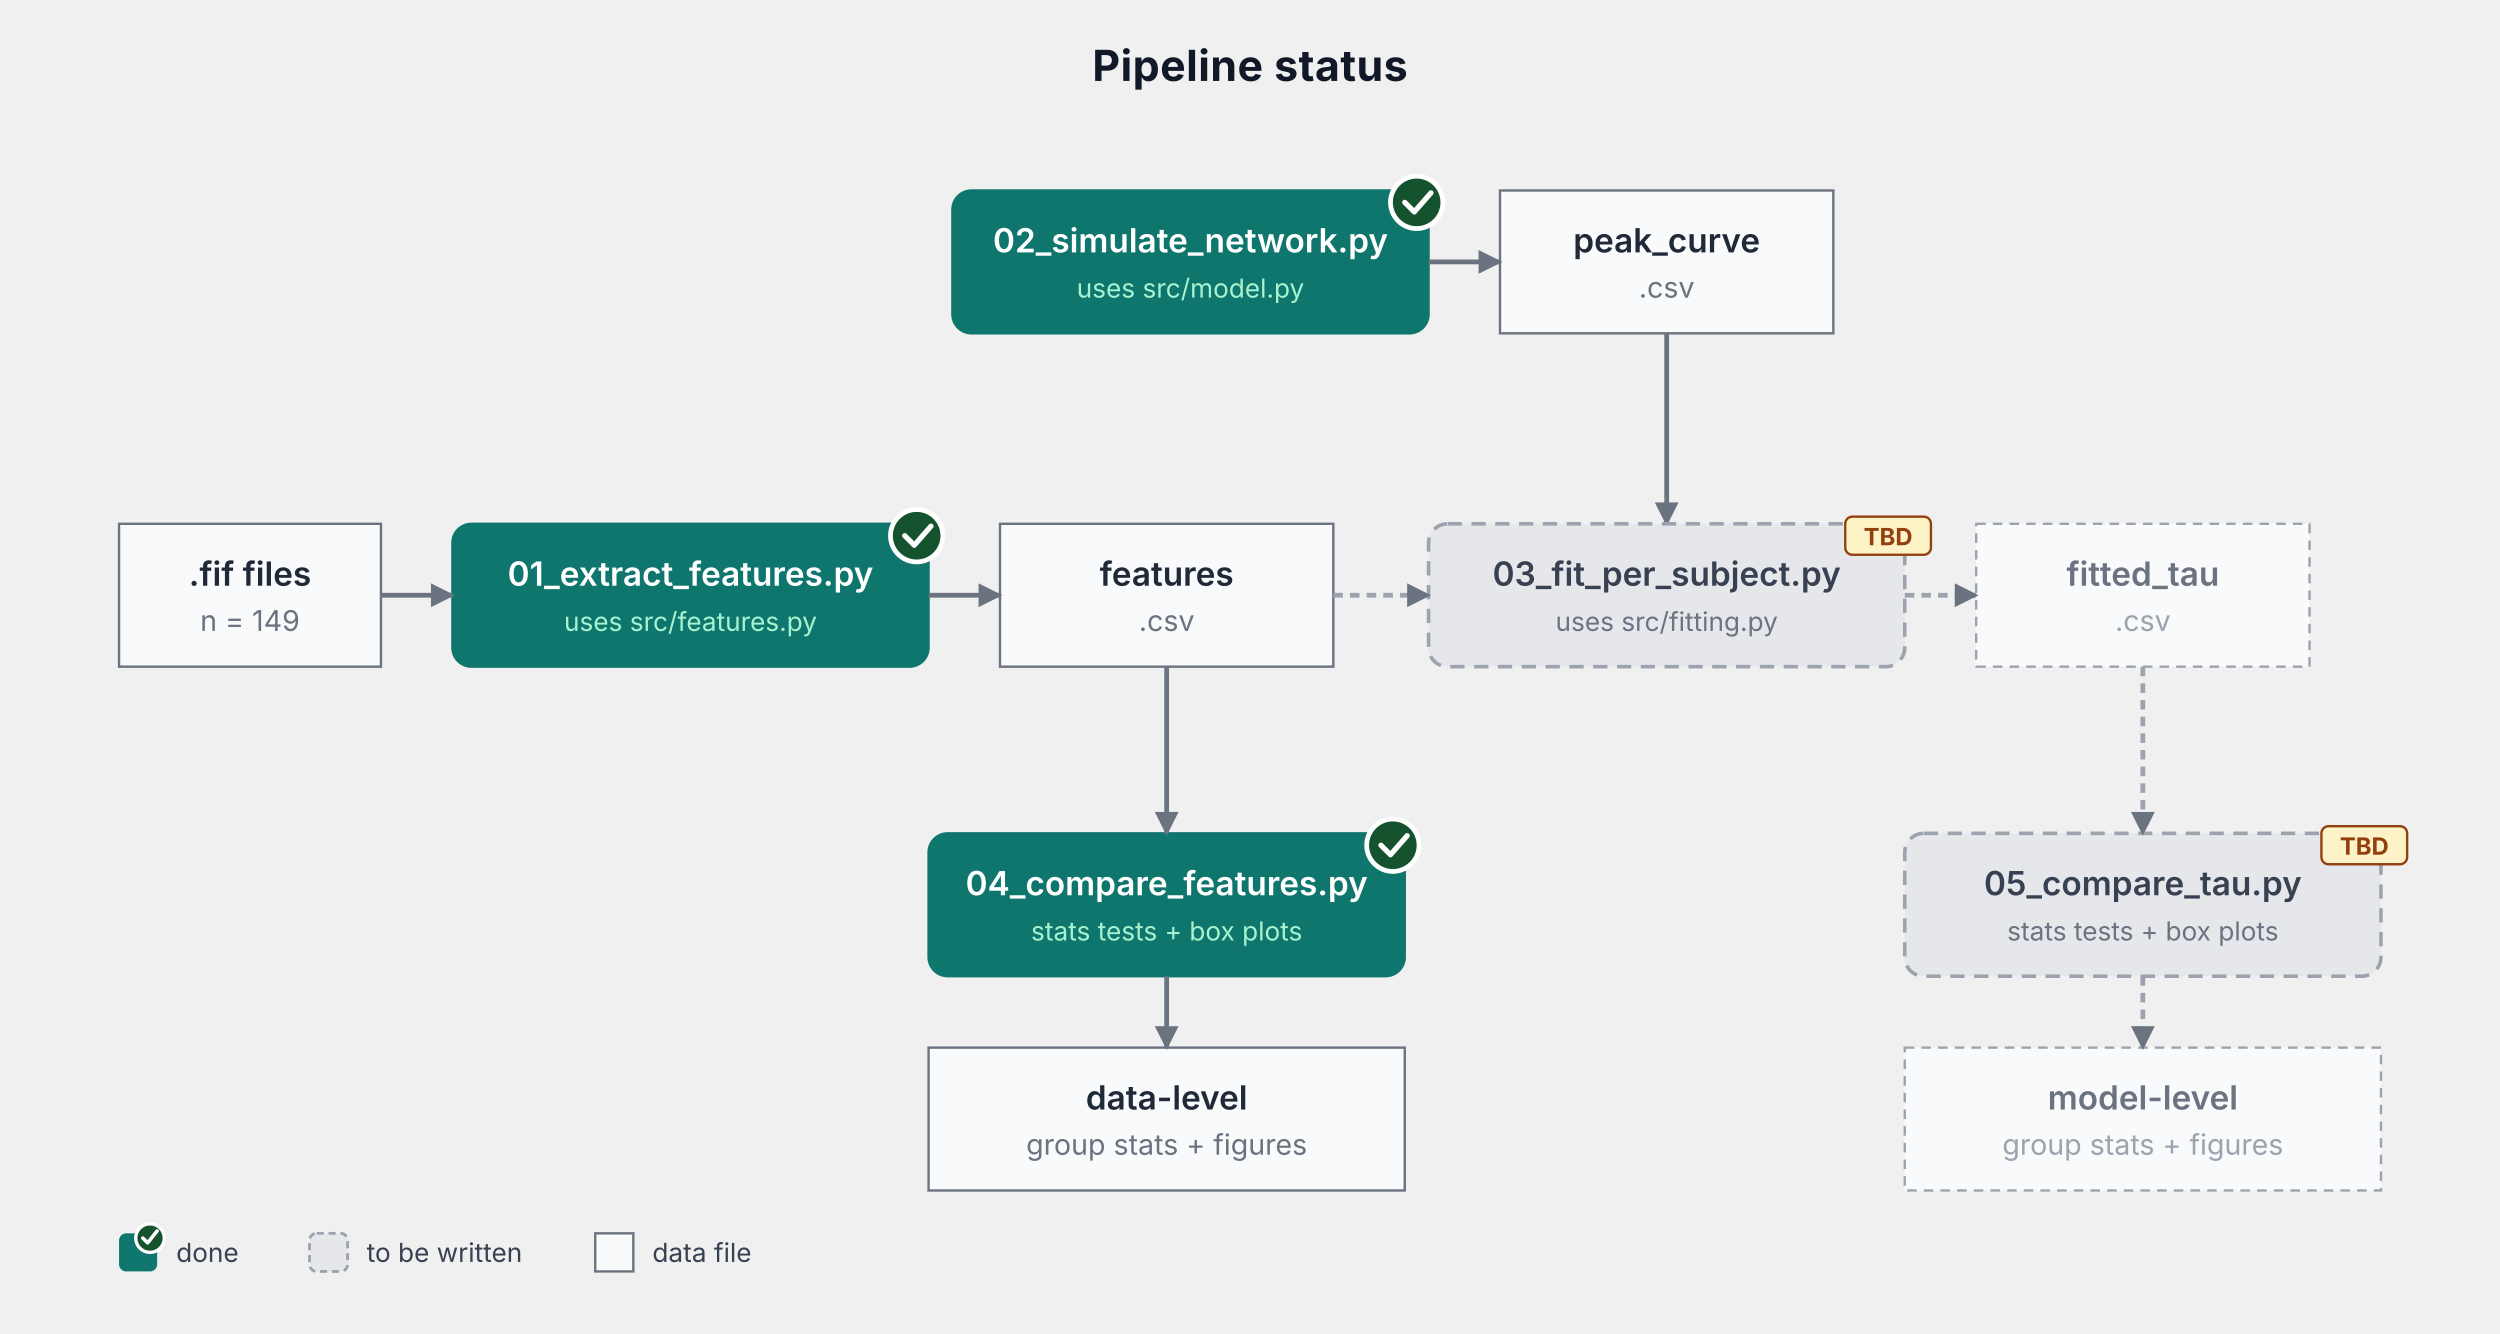
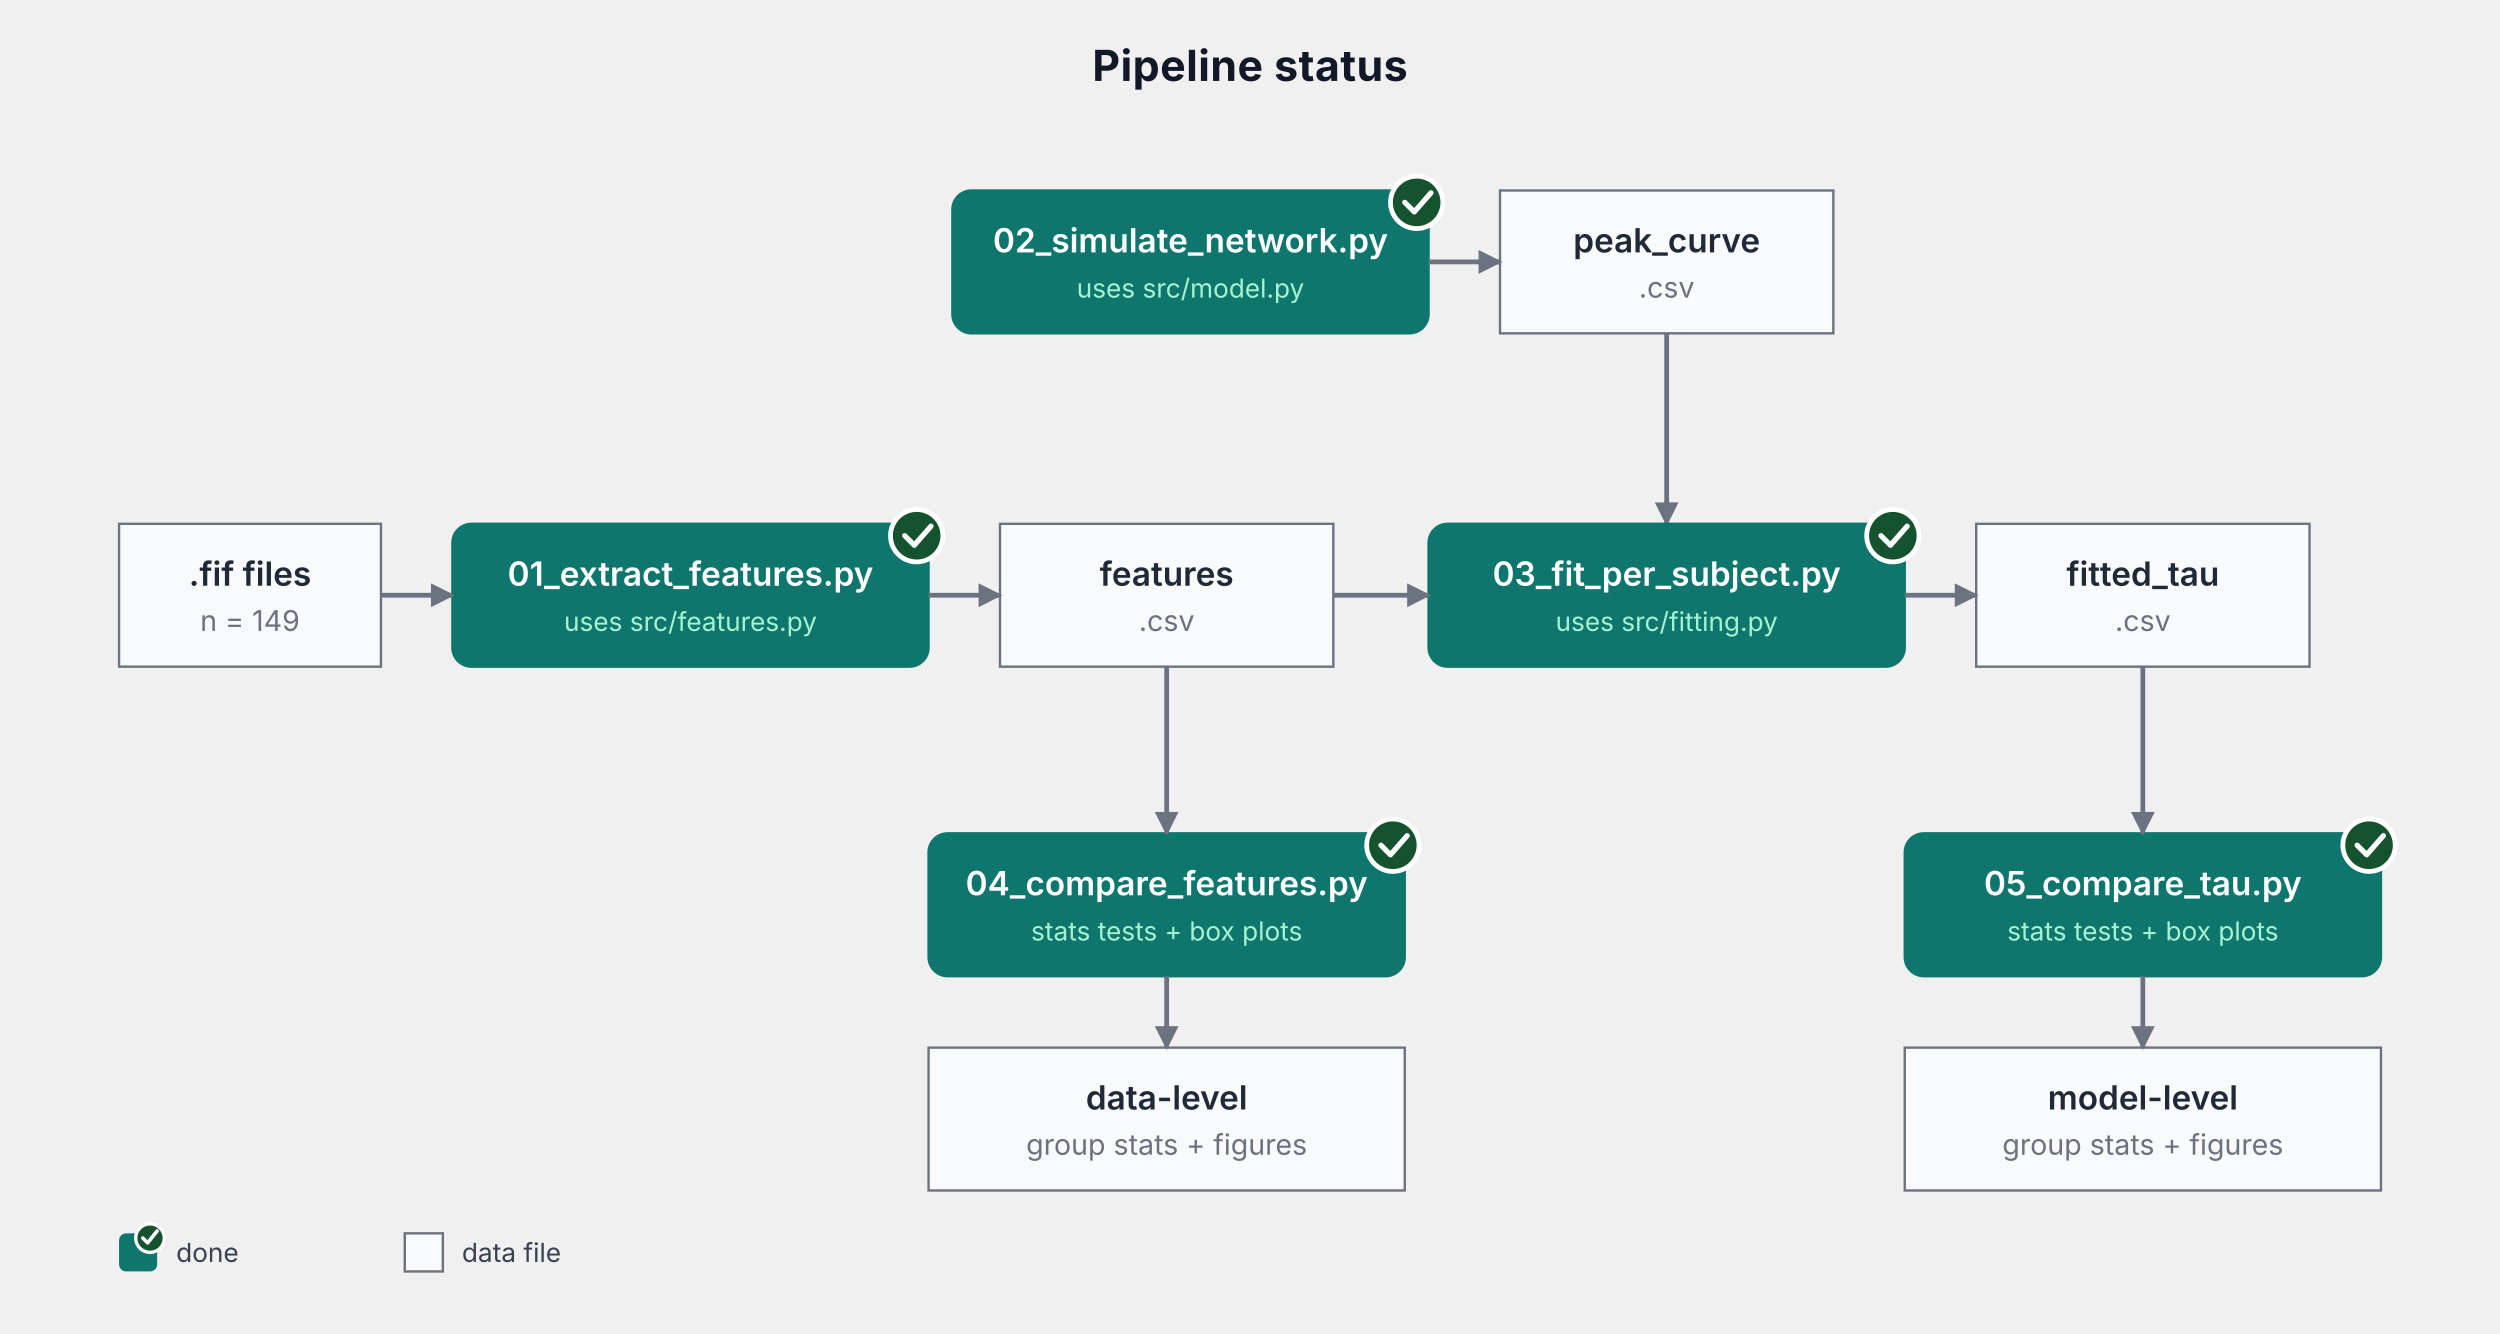
<svg xmlns="http://www.w3.org/2000/svg" viewBox="0 0 1050 560" font-family="-apple-system, BlinkMacSystemFont, 'Segoe UI', sans-serif">
  <defs>
    <marker id="arrow" markerWidth="10" markerHeight="10" refX="9" refY="5" orient="auto" markerUnits="userSpaceOnUse">
      <path d="M0,0 L0,10 L10,5 z" fill="#6b7280" />
    </marker>
  </defs>
  <text x="525" y="34" text-anchor="middle" fill="#111827" font-size="18" font-weight="700" letter-spacing="0.2">Pipeline status</text>
  <rect x="400" y="80" width="200" height="60" rx="8" fill="#0f766e" stroke="#0f766e" />
  <text x="500" y="106" text-anchor="middle" fill="white" font-size="14" font-weight="600">02_simulate_network.py</text>
  <text x="500" y="125" text-anchor="middle" fill="#a7f3d0" font-size="11">uses src/model.py</text>
  <circle cx="595" cy="85" r="11" fill="#14532d" stroke="white" stroke-width="2" />
  <path d="M590 85 L594 89 L601 81" stroke="white" stroke-width="2.2" fill="none" stroke-linecap="round" stroke-linejoin="round" />
  <rect x="630" y="80" width="140" height="60" fill="#f9fafb" stroke="#6b7280" />
  <text x="700" y="106" text-anchor="middle" fill="#1f2937" font-size="14" font-weight="600">peak_curve</text>
  <text x="700" y="125" text-anchor="middle" fill="#6b7280" font-size="12">.csv</text>
  <line x1="600" y1="110" x2="630" y2="110" stroke="#6b7280" stroke-width="2" marker-end="url(#arrow)" />
  <line x1="700" y1="140" x2="700" y2="220" stroke="#6b7280" stroke-width="2" marker-end="url(#arrow)" />
  <rect x="50" y="220" width="110" height="60" fill="#f9fafb" stroke="#6b7280" />
  <text x="105" y="246" text-anchor="middle" fill="#1f2937" font-size="14" font-weight="600">.fif files</text>
  <text x="105" y="265" text-anchor="middle" fill="#6b7280" font-size="12">n = 149</text>
  <rect x="190" y="220" width="200" height="60" rx="8" fill="#0f766e" stroke="#0f766e" />
  <text x="290" y="246" text-anchor="middle" fill="white" font-size="14" font-weight="600">01_extract_features.py</text>
  <text x="290" y="265" text-anchor="middle" fill="#a7f3d0" font-size="11">uses src/features.py</text>
  <circle cx="385" cy="225" r="11" fill="#14532d" stroke="white" stroke-width="2" />
  <path d="M380 225 L384 229 L391 221" stroke="white" stroke-width="2.2" fill="none" stroke-linecap="round" stroke-linejoin="round" />
  <rect x="420" y="220" width="140" height="60" fill="#f9fafb" stroke="#6b7280" />
  <text x="490" y="246" text-anchor="middle" fill="#1f2937" font-size="14" font-weight="600">features</text>
  <text x="490" y="265" text-anchor="middle" fill="#6b7280" font-size="12">.csv</text>
-   <rect x="600" y="220" width="200" height="60" rx="8" fill="#e5e7eb" stroke="#9ca3af" stroke-width="1.5" stroke-dasharray="6 4" />
-   <text x="700" y="246" text-anchor="middle" fill="#374151" font-size="14" font-weight="600">03_fit_per_subject.py</text>
-   <text x="700" y="265" text-anchor="middle" fill="#6b7280" font-size="11">uses src/fitting.py</text>
-   <rect x="775" y="217" width="36" height="16" rx="3" fill="#fef3c7" stroke="#92400e" stroke-width="1" />
-   <text x="793" y="229" text-anchor="middle" fill="#92400e" font-size="10" font-weight="700">TBD</text>
-   <rect x="830" y="220" width="140" height="60" fill="#f9fafb" stroke="#9ca3af" stroke-width="1" stroke-dasharray="4 3" />
-   <text x="900" y="246" text-anchor="middle" fill="#6b7280" font-size="14" font-weight="600">fitted_tau</text>
-   <text x="900" y="265" text-anchor="middle" fill="#9ca3af" font-size="12">.csv</text>
+   <rect x="600" y="220" width="200" height="60" rx="8" fill="#0f766e" stroke="#0f766e" />
+   <text x="700" y="246" text-anchor="middle" fill="white" font-size="14" font-weight="600">03_fit_per_subject.py</text>
+   <text x="700" y="265" text-anchor="middle" fill="#a7f3d0" font-size="11">uses src/fitting.py</text>
+   <circle cx="795" cy="225" r="11" fill="#14532d" stroke="white" stroke-width="2" />
+   <path d="M790 225 L794 229 L801 221" stroke="white" stroke-width="2.2" fill="none" stroke-linecap="round" stroke-linejoin="round" />
+   <rect x="830" y="220" width="140" height="60" fill="#f9fafb" stroke="#6b7280" />
+   <text x="900" y="246" text-anchor="middle" fill="#1f2937" font-size="14" font-weight="600">fitted_tau</text>
+   <text x="900" y="265" text-anchor="middle" fill="#6b7280" font-size="12">.csv</text>
  <line x1="160" y1="250" x2="190" y2="250" stroke="#6b7280" stroke-width="2" marker-end="url(#arrow)" />
  <line x1="390" y1="250" x2="420" y2="250" stroke="#6b7280" stroke-width="2" marker-end="url(#arrow)" />
-   <line x1="560" y1="250" x2="600" y2="250" stroke="#9ca3af" stroke-width="2" stroke-dasharray="4 3" marker-end="url(#arrow)" />
-   <line x1="800" y1="250" x2="830" y2="250" stroke="#9ca3af" stroke-width="2" stroke-dasharray="4 3" marker-end="url(#arrow)" />
+   <line x1="560" y1="250" x2="600" y2="250" stroke="#6b7280" stroke-width="2" marker-end="url(#arrow)" />
+   <line x1="800" y1="250" x2="830" y2="250" stroke="#6b7280" stroke-width="2" marker-end="url(#arrow)" />
  <rect x="390" y="350" width="200" height="60" rx="8" fill="#0f766e" stroke="#0f766e" />
  <text x="490" y="376" text-anchor="middle" fill="white" font-size="14" font-weight="600">04_compare_features.py</text>
  <text x="490" y="395" text-anchor="middle" fill="#a7f3d0" font-size="11">stats tests + box plots</text>
  <circle cx="585" cy="355" r="11" fill="#14532d" stroke="white" stroke-width="2" />
  <path d="M580 355 L584 359 L591 351" stroke="white" stroke-width="2.2" fill="none" stroke-linecap="round" stroke-linejoin="round" />
  <rect x="390" y="440" width="200" height="60" fill="#f9fafb" stroke="#6b7280" />
  <text x="490" y="466" text-anchor="middle" fill="#1f2937" font-size="14" font-weight="600">data-level</text>
  <text x="490" y="485" text-anchor="middle" fill="#6b7280" font-size="12">group stats + figures</text>
  <line x1="490" y1="280" x2="490" y2="350" stroke="#6b7280" stroke-width="2" marker-end="url(#arrow)" />
  <line x1="490" y1="410" x2="490" y2="440" stroke="#6b7280" stroke-width="2" marker-end="url(#arrow)" />
-   <rect x="800" y="350" width="200" height="60" rx="8" fill="#e5e7eb" stroke="#9ca3af" stroke-width="1.5" stroke-dasharray="6 4" />
-   <text x="900" y="376" text-anchor="middle" fill="#374151" font-size="14" font-weight="600">05_compare_tau.py</text>
-   <text x="900" y="395" text-anchor="middle" fill="#6b7280" font-size="11">stats tests + box plots</text>
-   <rect x="975" y="347" width="36" height="16" rx="3" fill="#fef3c7" stroke="#92400e" stroke-width="1" />
-   <text x="993" y="359" text-anchor="middle" fill="#92400e" font-size="10" font-weight="700">TBD</text>
-   <rect x="800" y="440" width="200" height="60" fill="#f9fafb" stroke="#9ca3af" stroke-width="1" stroke-dasharray="4 3" />
-   <text x="900" y="466" text-anchor="middle" fill="#6b7280" font-size="14" font-weight="600">model-level</text>
-   <text x="900" y="485" text-anchor="middle" fill="#9ca3af" font-size="12">group stats + figures</text>
-   <line x1="900" y1="280" x2="900" y2="350" stroke="#9ca3af" stroke-width="2" stroke-dasharray="4 3" marker-end="url(#arrow)" />
-   <line x1="900" y1="410" x2="900" y2="440" stroke="#9ca3af" stroke-width="2" stroke-dasharray="4 3" marker-end="url(#arrow)" />
+   <rect x="800" y="350" width="200" height="60" rx="8" fill="#0f766e" stroke="#0f766e" />
+   <text x="900" y="376" text-anchor="middle" fill="white" font-size="14" font-weight="600">05_compare_tau.py</text>
+   <text x="900" y="395" text-anchor="middle" fill="#a7f3d0" font-size="11">stats tests + box plots</text>
+   <circle cx="995" cy="355" r="11" fill="#14532d" stroke="white" stroke-width="2" />
+   <path d="M990 355 L994 359 L1001 351" stroke="white" stroke-width="2.2" fill="none" stroke-linecap="round" stroke-linejoin="round" />
+   <rect x="800" y="440" width="200" height="60" fill="#f9fafb" stroke="#6b7280" />
+   <text x="900" y="466" text-anchor="middle" fill="#1f2937" font-size="14" font-weight="600">model-level</text>
+   <text x="900" y="485" text-anchor="middle" fill="#6b7280" font-size="12">group stats + figures</text>
+   <line x1="900" y1="280" x2="900" y2="350" stroke="#6b7280" stroke-width="2" marker-end="url(#arrow)" />
+   <line x1="900" y1="410" x2="900" y2="440" stroke="#6b7280" stroke-width="2" marker-end="url(#arrow)" />
  <g transform="translate(50, 530)">
    <rect x="0" y="-12" width="16" height="16" rx="3" fill="#0f766e" />
    <circle cx="13" cy="-10" r="6" fill="#14532d" stroke="white" stroke-width="1.4" />
    <path d="M10 -10 L12 -8 L16 -13" stroke="white" stroke-width="1.5" fill="none" stroke-linecap="round" stroke-linejoin="round" />
    <text x="24" y="0" fill="#374151" font-size="11">done</text>
-     <rect x="80" y="-12" width="16" height="16" rx="3" fill="#e5e7eb" stroke="#9ca3af" stroke-width="1.2" stroke-dasharray="3 2" />
-     <text x="104" y="0" fill="#374151" font-size="11">to be written</text>
-     <rect x="200" y="-12" width="16" height="16" fill="#f9fafb" stroke="#6b7280" />
-     <text x="224" y="0" fill="#374151" font-size="11">data file</text>
+     <rect x="120" y="-12" width="16" height="16" fill="#f9fafb" stroke="#6b7280" />
+     <text x="144" y="0" fill="#374151" font-size="11">data file</text>
  </g>
</svg>
